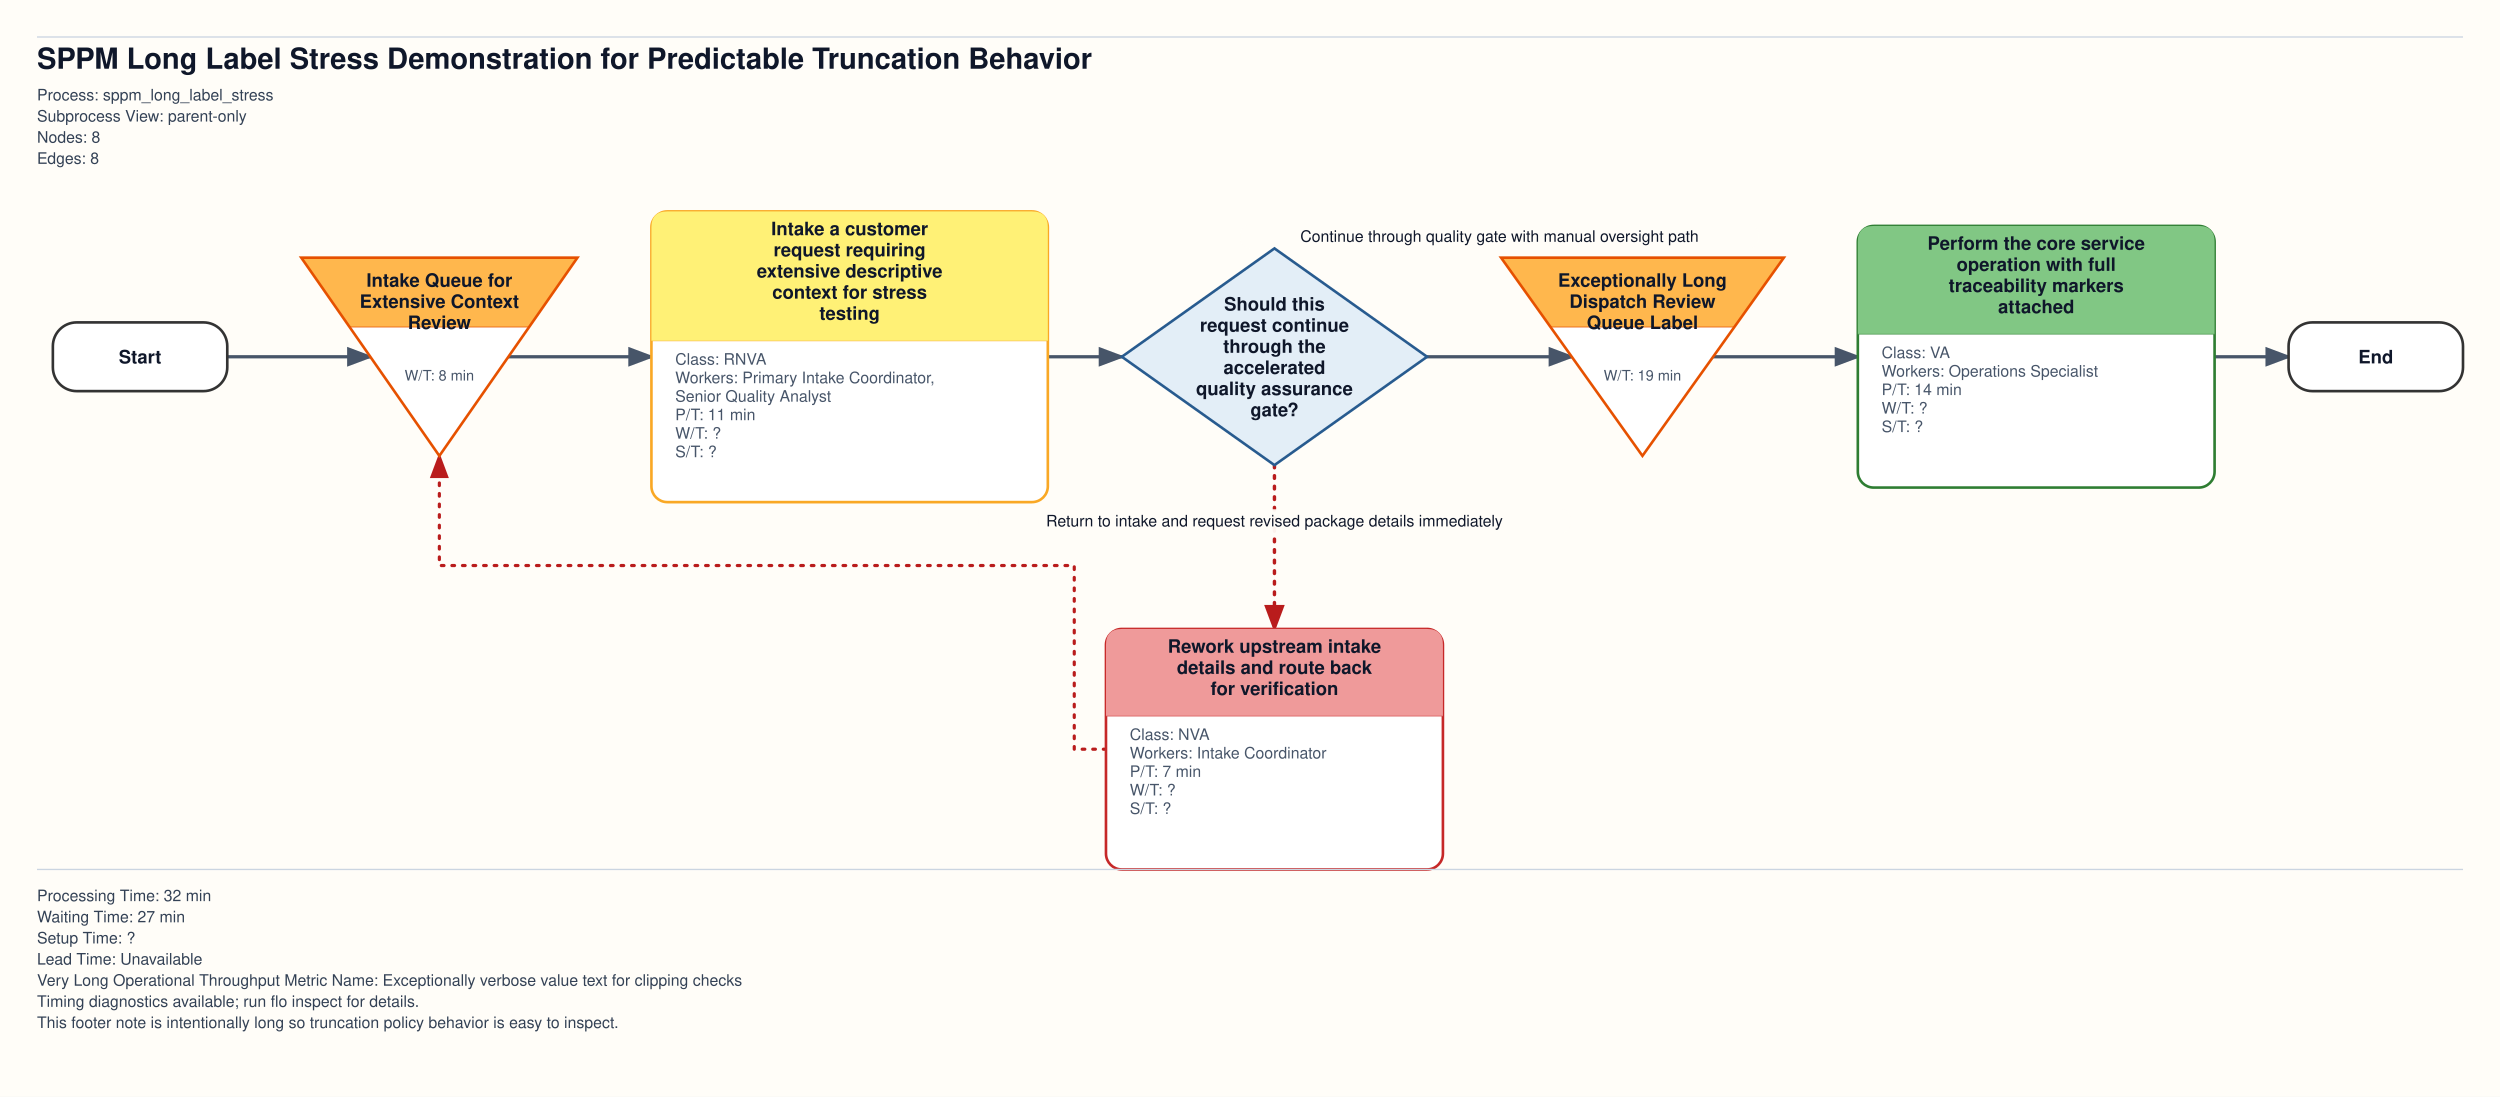
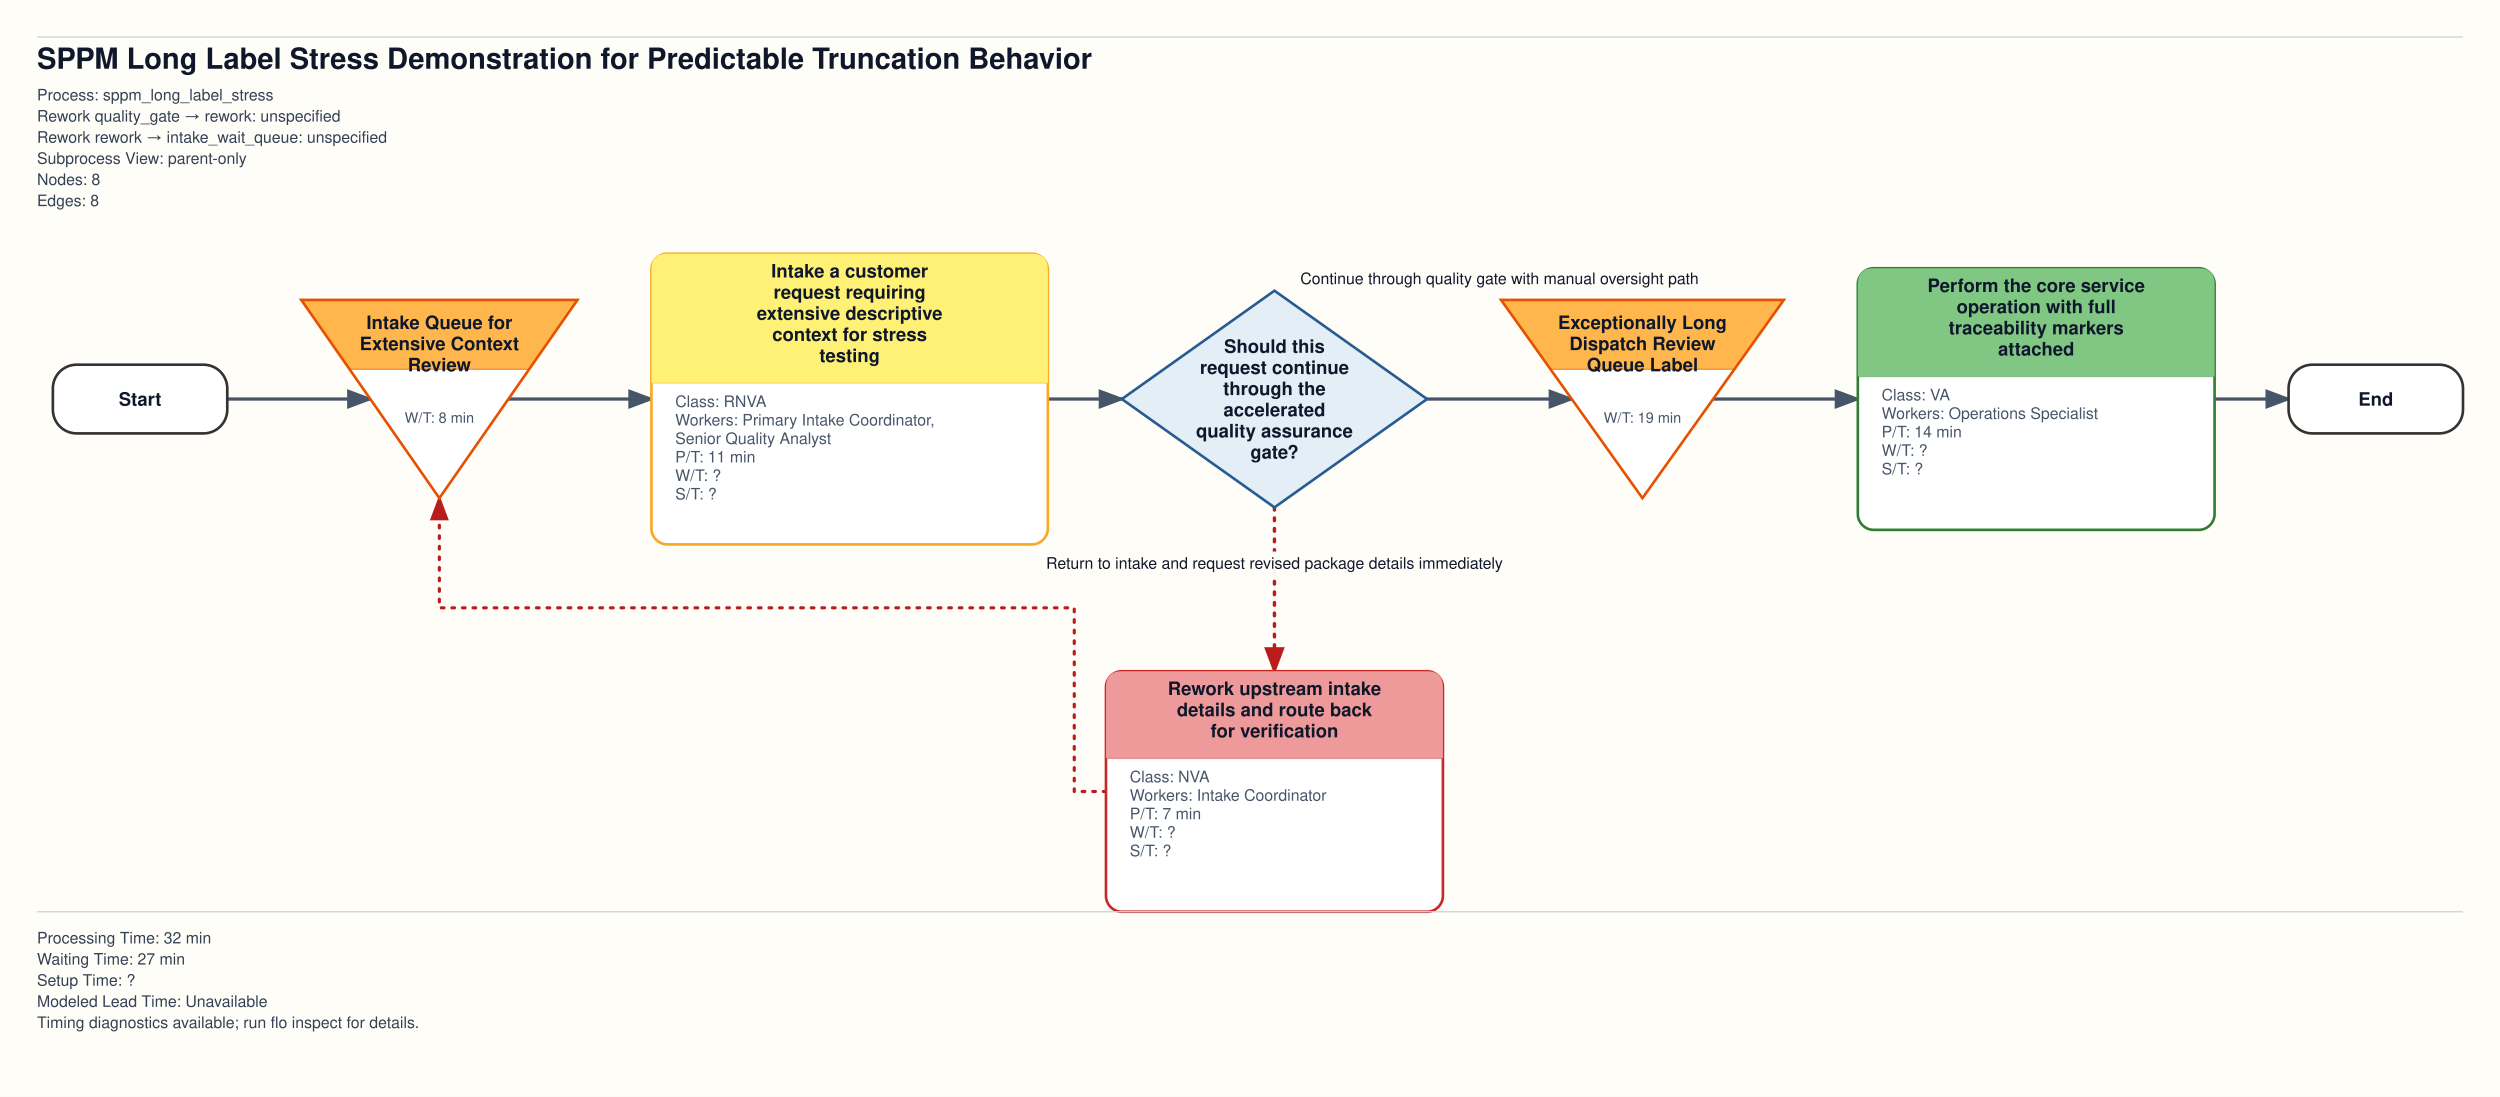
<svg xmlns="http://www.w3.org/2000/svg" width="1892" height="830" viewBox="0 0 1892 830" data-flo-artifact-kind="svg" data-flo-backend="svg" data-flo-diagram="sppm" data-flo-layout-engine="elk" role="img" aria-labelledby="flo-svg-title flo-svg-description" data-sppm-publication-page-id="main-p1">
  <defs>
    <marker id="flo-sppm-arrow" markerWidth="8" markerHeight="6" refX="7" refY="3" orient="auto" markerUnits="strokeWidth">
      <path d="M0,0 L8,3 L0,6 z" fill="#475569" />
    </marker>
    <marker id="flo-sppm-rework-arrow" markerWidth="8" markerHeight="6" refX="7" refY="3" orient="auto" markerUnits="strokeWidth">
      <path d="M0,0 L8,3 L0,6 z" fill="#b91c1c" />
    </marker>
  </defs>
  <rect width="100%" height="100%" fill="#fffdf8" />
  <g data-sppm-publication-band="header">
    <line x1="28.0" y1="28.0" x2="1864.0" y2="28.0" stroke="#cbd5e1" stroke-width="1" />
    <text x="28.0" y="52.0" font-family="Helvetica" font-size="22" font-weight="700" fill="#0f172a">SPPM Long Label Stress Demonstration for Predictable Truncation Behavior</text>
    <text x="28.0" y="76.0" font-family="Helvetica" font-size="12" fill="#334155">Process: sppm_long_label_stress</text>
-     <text x="28.0" y="92.0" font-family="Helvetica" font-size="12" fill="#334155">Subprocess View: parent-only</text>
-     <text x="28.0" y="108.0" font-family="Helvetica" font-size="12" fill="#334155">Nodes: 8</text>
-     <text x="28.0" y="124.0" font-family="Helvetica" font-size="12" fill="#334155">Edges: 8</text>
+     <text x="28.0" y="92.0" font-family="Helvetica" font-size="12" fill="#334155">Rework quality_gate → rework: unspecified</text>
+     <text x="28.0" y="108.0" font-family="Helvetica" font-size="12" fill="#334155">Rework rework → intake_wait_queue: unspecified</text>
+     <text x="28.0" y="124.0" font-family="Helvetica" font-size="12" fill="#334155">Subprocess View: parent-only</text>
+     <text x="28.0" y="140.0" font-family="Helvetica" font-size="12" fill="#334155">Nodes: 8</text>
+     <text x="28.0" y="156.0" font-family="Helvetica" font-size="12" fill="#334155">Edges: 8</text>
  </g>
-   <g transform="translate(28.0,148.0)">
+   <g transform="translate(28.0,180.0)">
    <g data-edge-source="intake" data-edge-target="quality_gate" data-edge-kind="direct">
      <polyline points="765.0,122.0 821.0,122.0" fill="none" stroke="#475569" stroke-width="2.5" stroke-linecap="round" stroke-linejoin="round" marker-end="url(#flo-sppm-arrow)" />
    </g>
    <g data-edge-source="intake_wait_queue" data-edge-target="intake" data-edge-kind="direct">
      <polyline points="356.8,122.0 465.0,122.0" fill="none" stroke="#475569" stroke-width="2.5" stroke-linecap="round" stroke-linejoin="round" marker-end="url(#flo-sppm-arrow)" />
    </g>
    <g data-edge-source="process" data-edge-target="end" data-edge-kind="direct">
      <polyline points="1648.0,122.0 1704.0,122.0" fill="none" stroke="#475569" stroke-width="2.5" stroke-linecap="round" stroke-linejoin="round" marker-end="url(#flo-sppm-arrow)" />
    </g>
    <g data-edge-source="process_queue" data-edge-target="process" data-edge-kind="direct">
      <polyline points="1268.5,122.0 1378.0,122.0" fill="none" stroke="#475569" stroke-width="2.5" stroke-linecap="round" stroke-linejoin="round" marker-end="url(#flo-sppm-arrow)" />
    </g>
    <g data-edge-source="quality_gate" data-edge-target="process_queue" data-edge-kind="direct">
      <polyline points="1052.0,122.0 1161.5,122.0" fill="none" stroke="#475569" stroke-width="2.5" stroke-linecap="round" stroke-linejoin="round" marker-end="url(#flo-sppm-arrow)" />
      <rect x="910.8" y="22.0" width="392.0" height="18.0" rx="7" fill="#fffdf8" fill-opacity="0.95" />
      <text x="1106.8" y="35.0" text-anchor="middle" font-family="Helvetica" font-size="12" fill="#0f172a">Continue through quality gate with manual oversight path</text>
    </g>
    <g data-edge-source="quality_gate" data-edge-target="rework" data-edge-kind="rework" data-edge-rework-variant="branch">
      <polyline points="936.5,204.0 936.5,328.0" fill="none" stroke="#b91c1c" stroke-width="2.6" stroke-linecap="round" stroke-linejoin="round" marker-end="url(#flo-sppm-rework-arrow)" stroke-dasharray="2 6" />
      <rect x="712.5" y="237.4" width="448.0" height="18.0" rx="7" fill="#fffdf8" fill-opacity="0.95" />
      <text x="936.5" y="250.4" text-anchor="middle" font-family="Helvetica" font-size="12" fill="#0f172a">Return to intake and request revised package details immediately</text>
    </g>
    <g data-edge-source="rework" data-edge-target="intake_wait_queue" data-edge-kind="rework" data-edge-rework-variant="return">
      <polyline points="809.0,419.0 785.0,419.0 785.0,280.0 304.5,280.0 304.5,197.0" fill="none" stroke="#b91c1c" stroke-width="2.4" stroke-linecap="round" stroke-linejoin="round" marker-end="url(#flo-sppm-rework-arrow)" stroke-dasharray="2 6" />
    </g>
    <g data-edge-source="start" data-edge-target="intake_wait_queue" data-edge-kind="direct">
      <polyline points="144.0,122.0 252.2,122.0" fill="none" stroke="#475569" stroke-width="2.5" stroke-linecap="round" stroke-linejoin="round" marker-end="url(#flo-sppm-arrow)" />
    </g>
    <g data-node-id="start" data-node-kind="start">
      <rect x="12.0" y="96.0" width="132.0" height="52.0" rx="18" fill="#FFFFFF" stroke="#333333" stroke-width="2" />
      <text x="78.0" y="127.0" text-anchor="middle" font-family="Helvetica" font-size="14" font-weight="600" fill="#0f172a">Start</text>
    </g>
    <g data-node-id="intake_wait_queue" data-node-kind="queue">
      <polygon data-node-queue-body="true" points="200.0,47.0 409.0,47.0 304.5,197.0" fill="#FFFFFF" stroke="none" />
      <polygon data-node-queue-color-band="true" points="200.0,47.0 409.0,47.0 372.4,99.5 236.6,99.5" fill="#FFB74D" stroke="none" />
      <line data-node-queue-divider="true" x1="236.6" y1="99.5" x2="372.4" y2="99.5" stroke="#E65100" stroke-width="1" opacity="0.55" />
      <polygon data-node-queue-outline="true" points="200.0,47.0 409.0,47.0 304.5,197.0" fill="none" stroke="#E65100" stroke-width="2" />
      <text x="304.5" y="69.0" text-anchor="middle" font-family="Helvetica" font-size="14" font-weight="600" fill="#0f172a">Intake Queue for</text>
      <text x="304.5" y="85.0" text-anchor="middle" font-family="Helvetica" font-size="14" font-weight="600" fill="#0f172a">Extensive Context</text>
      <text x="304.5" y="101.0" text-anchor="middle" font-family="Helvetica" font-size="14" font-weight="600" fill="#0f172a">Review</text>
      <text x="304.5" y="140.0" text-anchor="middle" font-family="Helvetica" font-size="11" font-weight="400" fill="#475569">W/T: 8 min</text>
    </g>
    <g data-node-id="intake" data-node-kind="task">
      <rect x="465.0" y="12.0" width="300.0" height="220.0" rx="12" fill="white" stroke="#F9A825" stroke-width="2" />
      <path data-node-header="top-rounded" d="M 477.0 12.0 L 753.0 12.0 Q 765.0 12.0 765.0 24.0 L 765.0 110.0 L 465.0 110.0 L 465.0 24.0 Q 465.0 12.0 477.0 12.0 Z" fill="#FFF176" stroke="none" />
      <line x1="465.0" y1="110.0" x2="765.0" y2="110.0" stroke="#F9A825" stroke-width="1" opacity="0.35" />
      <text x="615.0" y="30.0" text-anchor="middle" font-family="Helvetica" font-size="14" font-weight="600" fill="#0f172a">Intake a customer</text>
      <text x="615.0" y="46.0" text-anchor="middle" font-family="Helvetica" font-size="14" font-weight="600" fill="#0f172a">request requiring</text>
      <text x="615.0" y="62.0" text-anchor="middle" font-family="Helvetica" font-size="14" font-weight="600" fill="#0f172a">extensive descriptive</text>
      <text x="615.0" y="78.0" text-anchor="middle" font-family="Helvetica" font-size="14" font-weight="600" fill="#0f172a">context for stress</text>
      <text x="615.0" y="94.0" text-anchor="middle" font-family="Helvetica" font-size="14" font-weight="600" fill="#0f172a">testing</text>
      <text x="483.0" y="128.0" text-anchor="start" font-family="Helvetica" font-size="12" font-weight="400" fill="#475569">Class: RNVA</text>
      <text x="483.0" y="142.0" text-anchor="start" font-family="Helvetica" font-size="12" font-weight="400" fill="#475569">Workers: Primary Intake Coordinator,</text>
      <text x="483.0" y="156.0" text-anchor="start" font-family="Helvetica" font-size="12" font-weight="400" fill="#475569">Senior Quality Analyst</text>
      <text x="483.0" y="170.0" text-anchor="start" font-family="Helvetica" font-size="12" font-weight="400" fill="#475569">P/T: 11 min</text>
      <text x="483.0" y="184.0" text-anchor="start" font-family="Helvetica" font-size="12" font-weight="400" fill="#475569">W/T: ?</text>
      <text x="483.0" y="198.0" text-anchor="start" font-family="Helvetica" font-size="12" font-weight="400" fill="#475569">S/T: ?</text>
    </g>
    <g data-node-id="quality_gate" data-node-kind="decision">
      <polygon points="936.5,40.0 1052.0,122.0 936.5,204.0 821.0,122.0" fill="#E3EEF7" stroke="#285B8F" stroke-width="2" />
      <text x="936.5" y="87.0" text-anchor="middle" font-family="Helvetica" font-size="14" font-weight="600" fill="#0f172a">Should this</text>
      <text x="936.5" y="103.0" text-anchor="middle" font-family="Helvetica" font-size="14" font-weight="600" fill="#0f172a">request continue</text>
      <text x="936.5" y="119.0" text-anchor="middle" font-family="Helvetica" font-size="14" font-weight="600" fill="#0f172a">through the</text>
      <text x="936.5" y="135.0" text-anchor="middle" font-family="Helvetica" font-size="14" font-weight="600" fill="#0f172a">accelerated</text>
      <text x="936.5" y="151.0" text-anchor="middle" font-family="Helvetica" font-size="14" font-weight="600" fill="#0f172a">quality assurance</text>
      <text x="936.5" y="167.0" text-anchor="middle" font-family="Helvetica" font-size="14" font-weight="600" fill="#0f172a">gate?</text>
    </g>
    <g data-node-id="process_queue" data-node-kind="queue">
      <polygon data-node-queue-body="true" points="1108.0,47.0 1322.0,47.0 1215.0,197.0" fill="#FFFFFF" stroke="none" />
      <polygon data-node-queue-color-band="true" points="1108.0,47.0 1322.0,47.0 1284.5,99.5 1145.5,99.5" fill="#FFB74D" stroke="none" />
      <line data-node-queue-divider="true" x1="1145.5" y1="99.5" x2="1284.5" y2="99.5" stroke="#E65100" stroke-width="1" opacity="0.55" />
      <polygon data-node-queue-outline="true" points="1108.0,47.0 1322.0,47.0 1215.0,197.0" fill="none" stroke="#E65100" stroke-width="2" />
      <text x="1215.0" y="69.0" text-anchor="middle" font-family="Helvetica" font-size="14" font-weight="600" fill="#0f172a">Exceptionally Long</text>
      <text x="1215.0" y="85.0" text-anchor="middle" font-family="Helvetica" font-size="14" font-weight="600" fill="#0f172a">Dispatch Review</text>
      <text x="1215.0" y="101.0" text-anchor="middle" font-family="Helvetica" font-size="14" font-weight="600" fill="#0f172a">Queue Label</text>
      <text x="1215.0" y="140.0" text-anchor="middle" font-family="Helvetica" font-size="11" font-weight="400" fill="#475569">W/T: 19 min</text>
    </g>
    <g data-node-id="process" data-node-kind="task">
      <rect x="1378.0" y="23.0" width="270.0" height="198.0" rx="12" fill="white" stroke="#2E7D32" stroke-width="2" />
      <path data-node-header="top-rounded" d="M 1390.0 23.0 L 1636.0 23.0 Q 1648.0 23.0 1648.0 35.0 L 1648.0 105.0 L 1378.0 105.0 L 1378.0 35.0 Q 1378.0 23.0 1390.0 23.0 Z" fill="#81C784" stroke="none" />
      <line x1="1378.0" y1="105.0" x2="1648.0" y2="105.0" stroke="#2E7D32" stroke-width="1" opacity="0.35" />
      <text x="1513.0" y="41.0" text-anchor="middle" font-family="Helvetica" font-size="14" font-weight="600" fill="#0f172a">Perform the core service</text>
      <text x="1513.0" y="57.0" text-anchor="middle" font-family="Helvetica" font-size="14" font-weight="600" fill="#0f172a">operation with full</text>
      <text x="1513.0" y="73.0" text-anchor="middle" font-family="Helvetica" font-size="14" font-weight="600" fill="#0f172a">traceability markers</text>
      <text x="1513.0" y="89.0" text-anchor="middle" font-family="Helvetica" font-size="14" font-weight="600" fill="#0f172a">attached</text>
      <text x="1396.0" y="123.0" text-anchor="start" font-family="Helvetica" font-size="12" font-weight="400" fill="#475569">Class: VA</text>
      <text x="1396.0" y="137.0" text-anchor="start" font-family="Helvetica" font-size="12" font-weight="400" fill="#475569">Workers: Operations Specialist</text>
      <text x="1396.0" y="151.0" text-anchor="start" font-family="Helvetica" font-size="12" font-weight="400" fill="#475569">P/T: 14 min</text>
      <text x="1396.0" y="165.0" text-anchor="start" font-family="Helvetica" font-size="12" font-weight="400" fill="#475569">W/T: ?</text>
      <text x="1396.0" y="179.0" text-anchor="start" font-family="Helvetica" font-size="12" font-weight="400" fill="#475569">S/T: ?</text>
    </g>
    <g data-node-id="rework" data-node-kind="task">
      <rect x="809.0" y="328.0" width="255.0" height="182.0" rx="12" fill="white" stroke="#C62828" stroke-width="2" />
      <path data-node-header="top-rounded" d="M 821.0 328.0 L 1052.0 328.0 Q 1064.0 328.0 1064.0 340.0 L 1064.0 394.0 L 809.0 394.0 L 809.0 340.0 Q 809.0 328.0 821.0 328.0 Z" fill="#EF9A9A" stroke="none" />
      <line x1="809.0" y1="394.0" x2="1064.0" y2="394.0" stroke="#C62828" stroke-width="1" opacity="0.35" />
      <text x="936.5" y="346.0" text-anchor="middle" font-family="Helvetica" font-size="14" font-weight="600" fill="#0f172a">Rework upstream intake</text>
      <text x="936.5" y="362.0" text-anchor="middle" font-family="Helvetica" font-size="14" font-weight="600" fill="#0f172a">details and route back</text>
      <text x="936.5" y="378.0" text-anchor="middle" font-family="Helvetica" font-size="14" font-weight="600" fill="#0f172a">for verification</text>
      <text x="827.0" y="412.0" text-anchor="start" font-family="Helvetica" font-size="12" font-weight="400" fill="#475569">Class: NVA</text>
      <text x="827.0" y="426.0" text-anchor="start" font-family="Helvetica" font-size="12" font-weight="400" fill="#475569">Workers: Intake Coordinator</text>
      <text x="827.0" y="440.0" text-anchor="start" font-family="Helvetica" font-size="12" font-weight="400" fill="#475569">P/T: 7 min</text>
      <text x="827.0" y="454.0" text-anchor="start" font-family="Helvetica" font-size="12" font-weight="400" fill="#475569">W/T: ?</text>
      <text x="827.0" y="468.0" text-anchor="start" font-family="Helvetica" font-size="12" font-weight="400" fill="#475569">S/T: ?</text>
    </g>
    <g data-node-id="end" data-node-kind="end">
      <rect x="1704.0" y="96.0" width="132.0" height="52.0" rx="18" fill="#FFFFFF" stroke="#333333" stroke-width="2" />
      <text x="1770.0" y="127.0" text-anchor="middle" font-family="Helvetica" font-size="14" font-weight="600" fill="#0f172a">End</text>
    </g>
  </g>
  <g data-sppm-publication-band="footer">
-     <line x1="28.0" y1="658.0" x2="1864.0" y2="658.0" stroke="#cbd5e1" stroke-width="1" />
-     <text x="28.0" y="682.0" font-family="Helvetica" font-size="12" fill="#334155">Processing Time: 32 min</text>
-     <text x="28.0" y="698.0" font-family="Helvetica" font-size="12" fill="#334155">Waiting Time: 27 min</text>
-     <text x="28.0" y="714.0" font-family="Helvetica" font-size="12" fill="#334155">Setup Time: ?</text>
-     <text x="28.0" y="730.0" font-family="Helvetica" font-size="12" fill="#334155">Lead Time: Unavailable</text>
-     <text x="28.0" y="746.0" font-family="Helvetica" font-size="12" fill="#334155">Very Long Operational Throughput Metric Name: Exceptionally verbose value text for clipping checks</text>
-     <text x="28.0" y="762.0" font-family="Helvetica" font-size="12" fill="#334155">Timing diagnostics available; run flo inspect for details.</text>
-     <text x="28.0" y="778.0" font-family="Helvetica" font-size="12" fill="#334155">This footer note is intentionally long so truncation policy behavior is easy to inspect.</text>
+     <line x1="28.0" y1="690.0" x2="1864.0" y2="690.0" stroke="#cbd5e1" stroke-width="1" />
+     <text x="28.0" y="714.0" font-family="Helvetica" font-size="12" fill="#334155">Processing Time: 32 min</text>
+     <text x="28.0" y="730.0" font-family="Helvetica" font-size="12" fill="#334155">Waiting Time: 27 min</text>
+     <text x="28.0" y="746.0" font-family="Helvetica" font-size="12" fill="#334155">Setup Time: ?</text>
+     <text x="28.0" y="762.0" font-family="Helvetica" font-size="12" fill="#334155">Modeled Lead Time: Unavailable</text>
+     <text x="28.0" y="778.0" font-family="Helvetica" font-size="12" fill="#334155">Timing diagnostics available; run flo inspect for details.</text>
  </g>
</svg>
